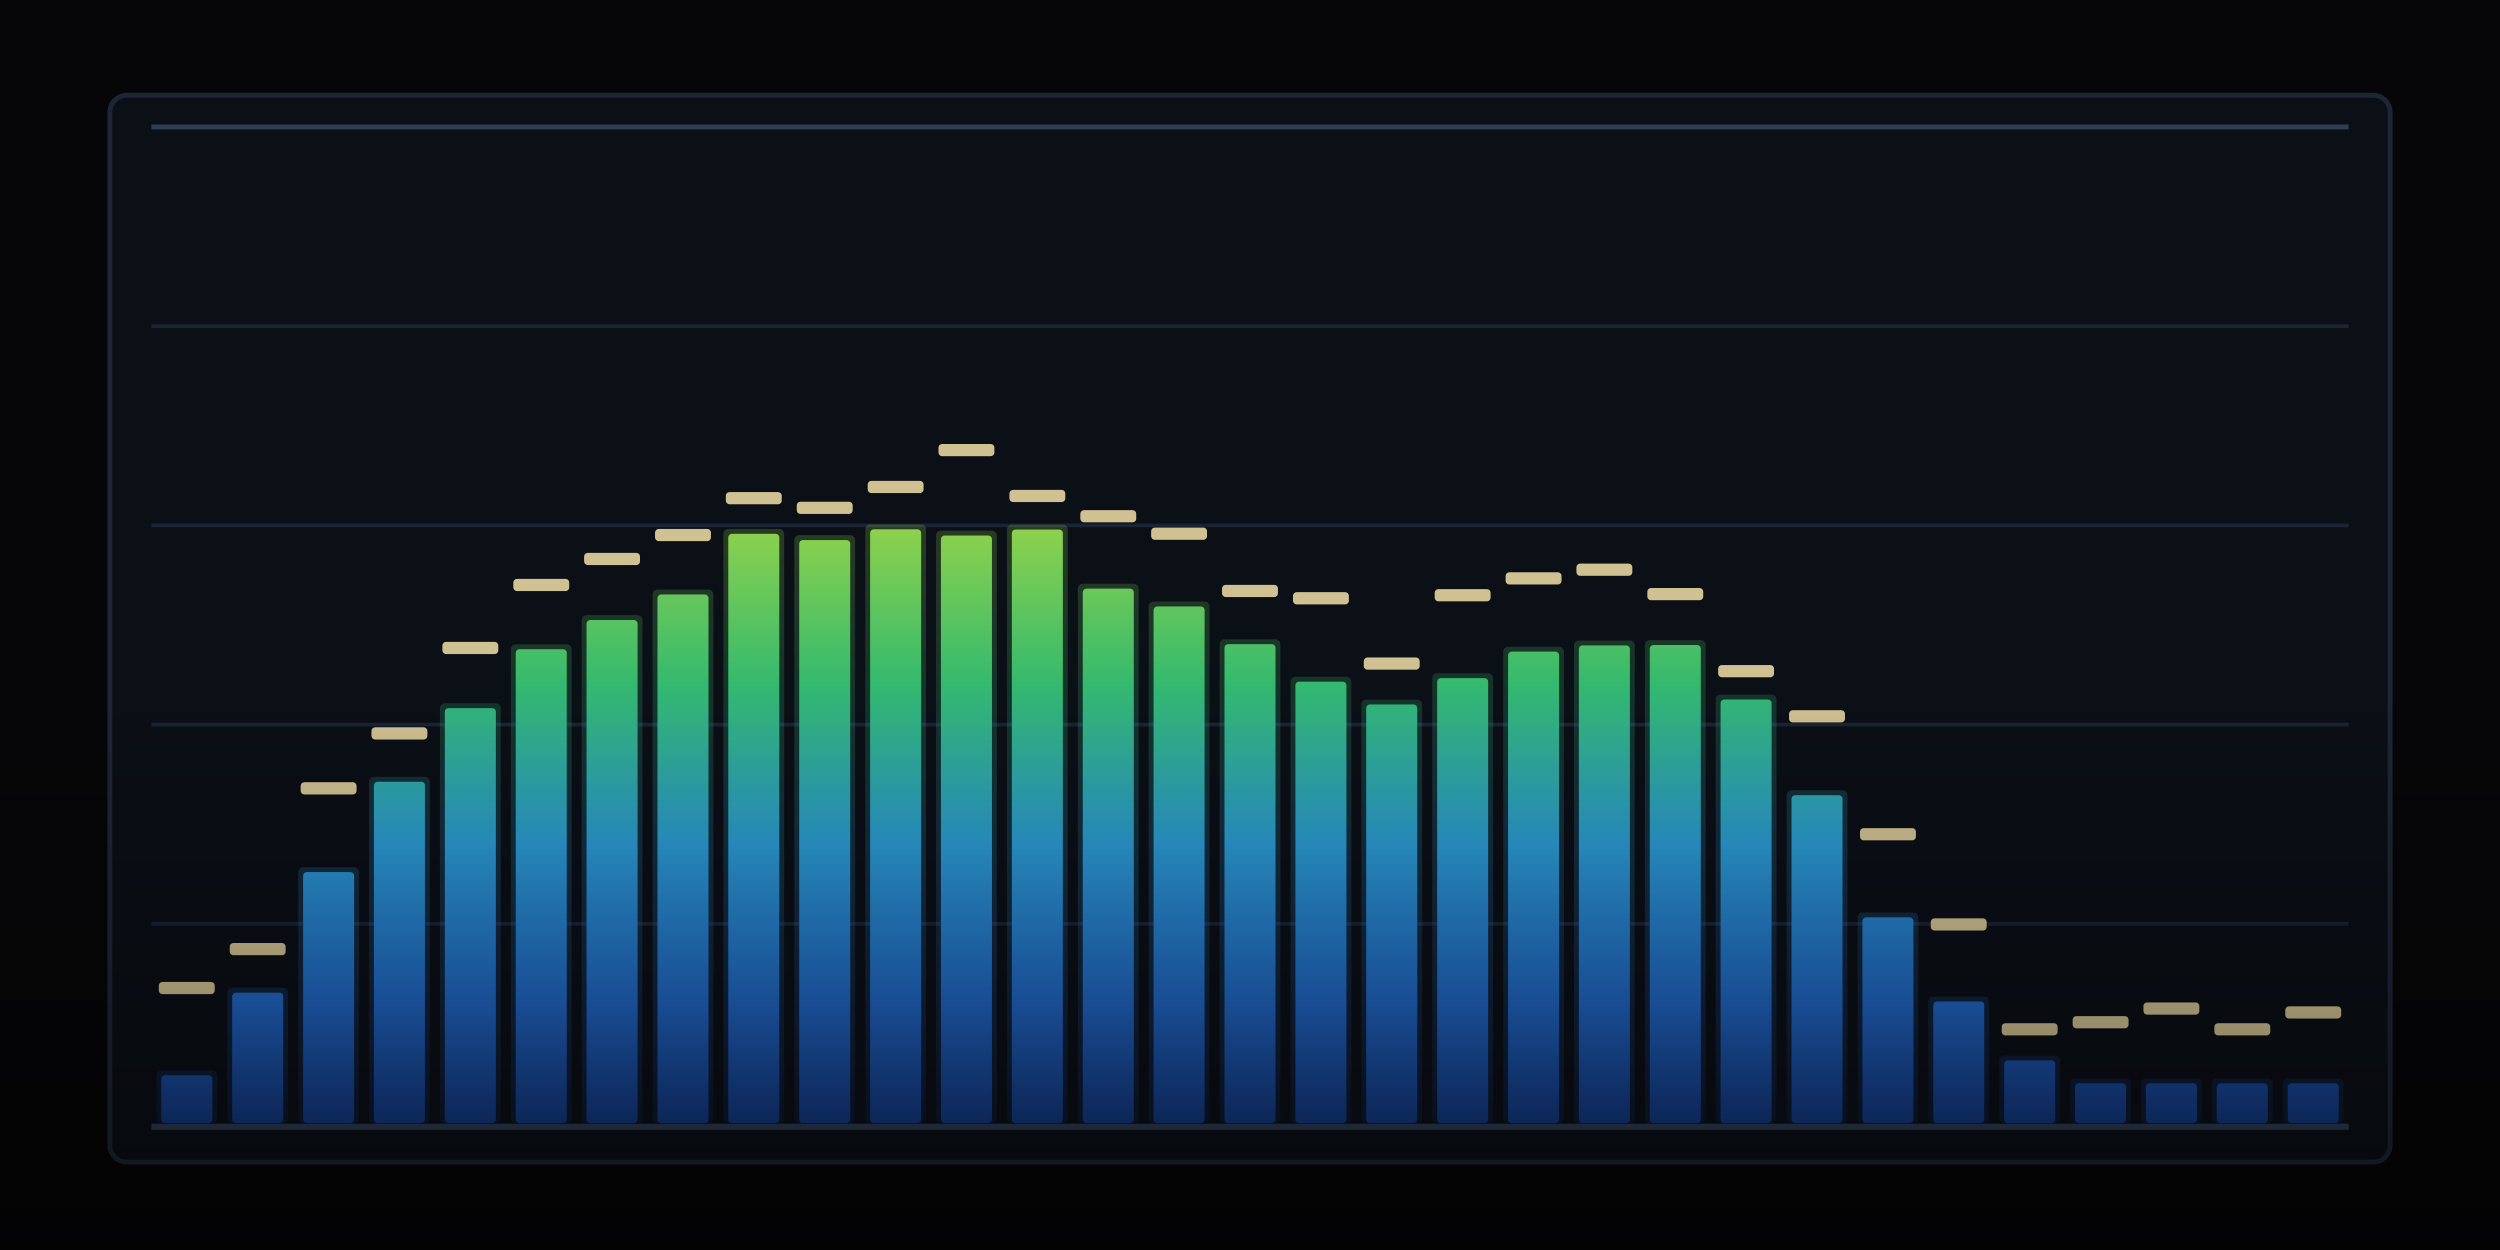
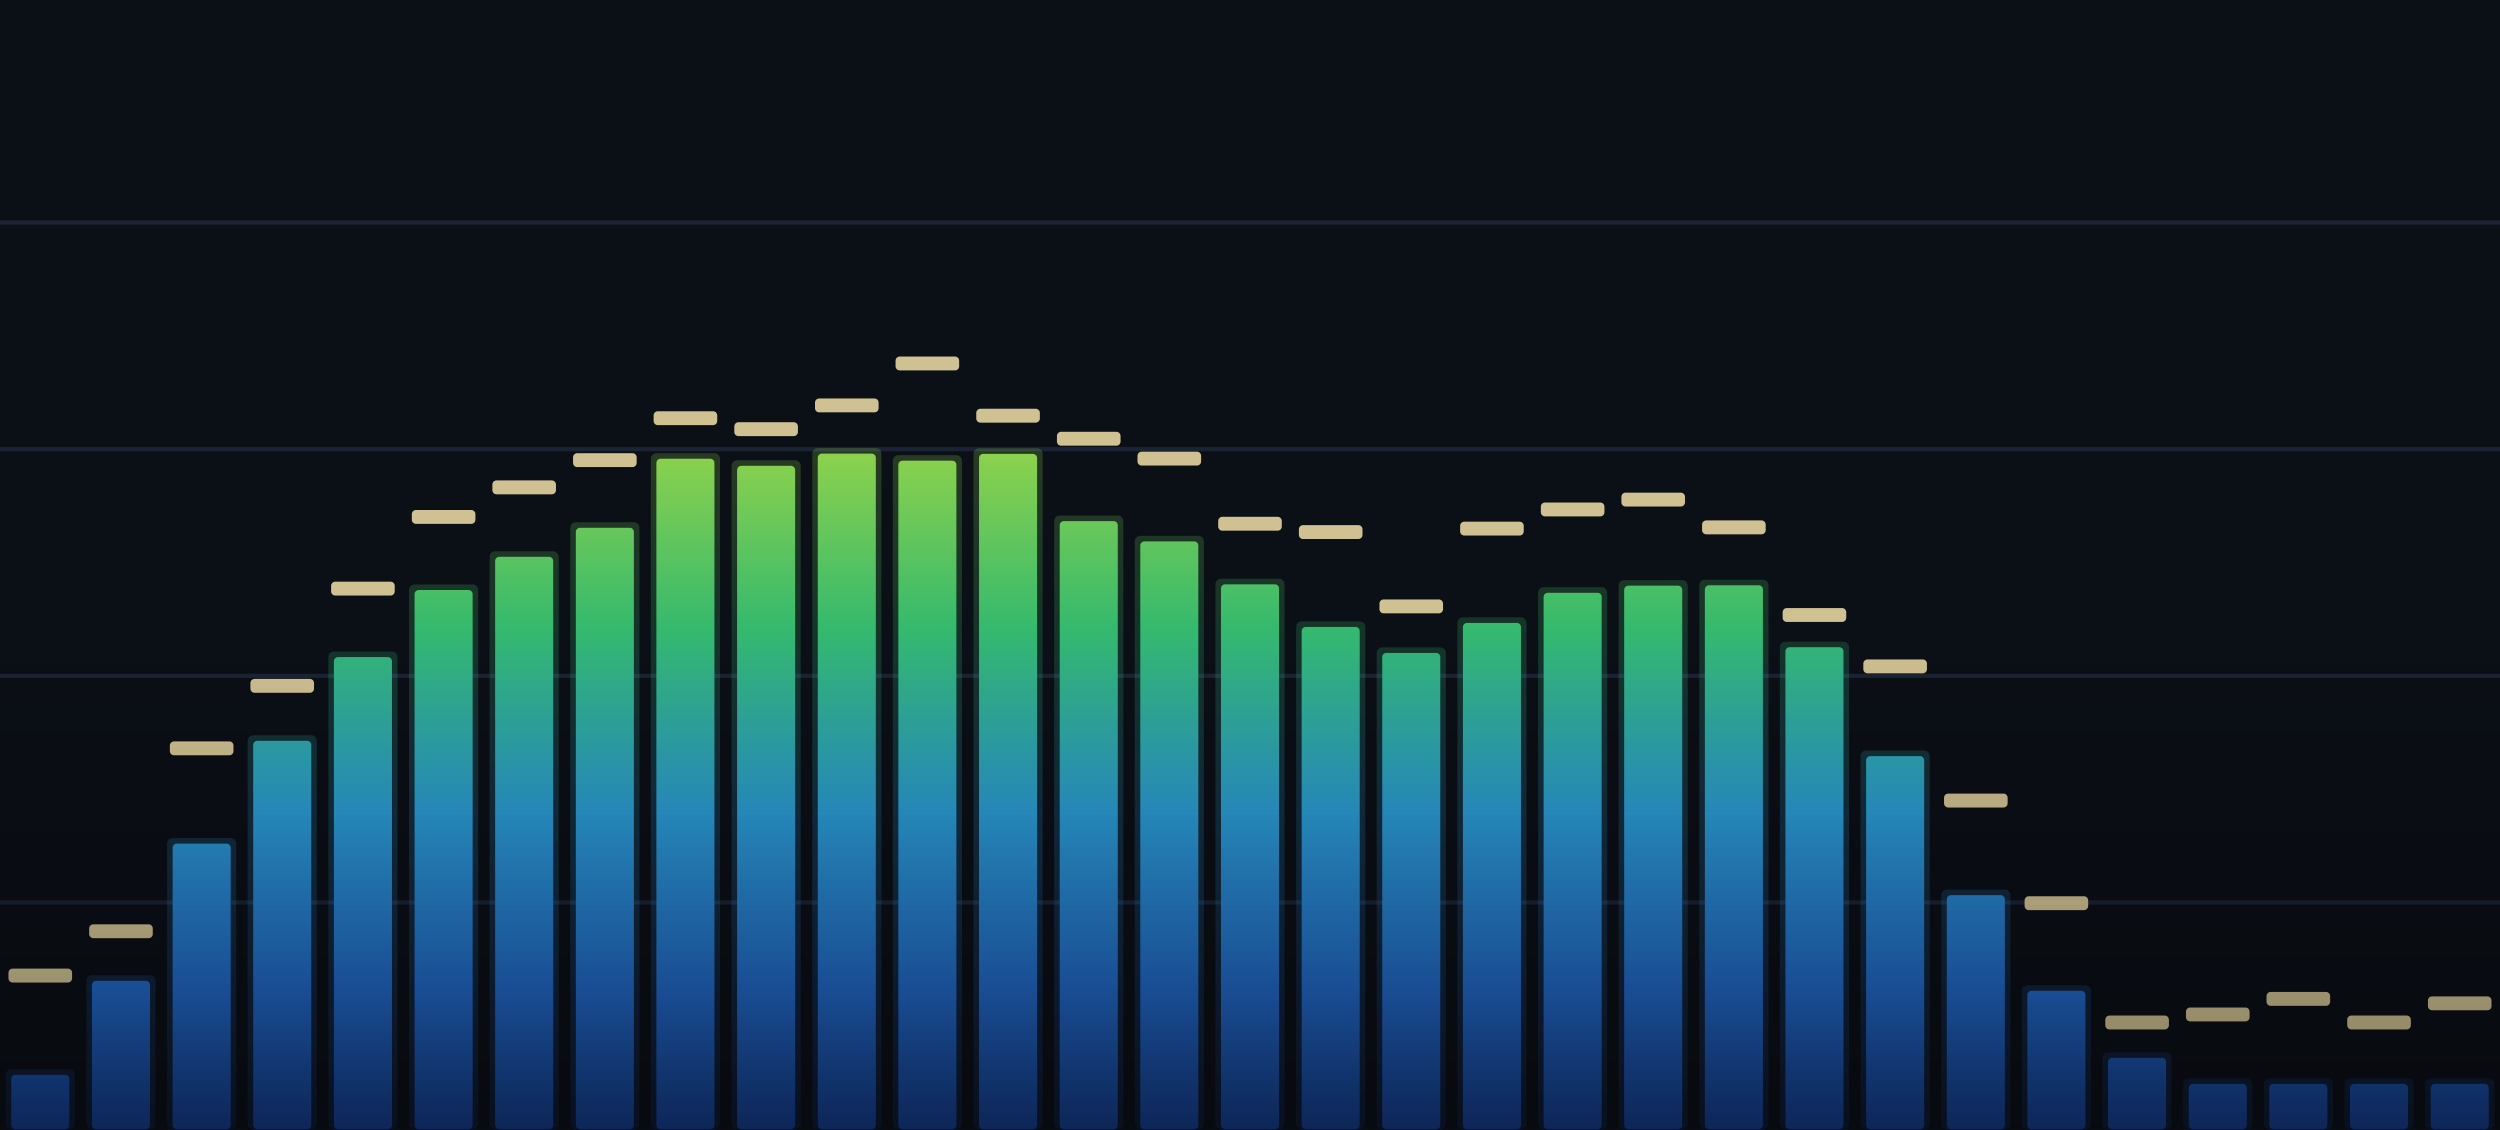
- <svg xmlns="http://www.w3.org/2000/svg" preserveAspectRatio="xMidYMid meet" viewBox="0 0 2048 1024" role="img">
+ <svg xmlns="http://www.w3.org/2000/svg" preserveAspectRatio="xMidYMid meet" viewBox="124 107 1800 813" role="img">
  <defs>
    <radialGradient id="amb_b02" cx="14%" cy="10%" r="85%">
      <stop offset="0" stop-color="#f5a020" stop-opacity="0.26" />
      <stop offset="0.55" stop-color="#f5a020" stop-opacity="0.05" />
      <stop offset="1" stop-color="#f5a020" stop-opacity="0" />
    </radialGradient>
    <linearGradient id="vig_b02" x1="0" y1="0" x2="0" y2="1">
      <stop offset="0.55" stop-color="#000" stop-opacity="0" />
      <stop offset="1" stop-color="#000" stop-opacity="0.45" />
    </linearGradient>
    <linearGradient id="lvl_b02" gradientUnits="userSpaceOnUse" x1="0" y1="104" x2="0" y2="920">
      <stop offset="0" stop-color="#e8503a" />
      <stop offset="0.14" stop-color="#f0a23c" />
      <stop offset="0.26" stop-color="#e9dc4d" />
      <stop offset="0.4" stop-color="#8ed24c" />
      <stop offset="0.56" stop-color="#34b96e" />
      <stop offset="0.72" stop-color="#2b9ad2" />
      <stop offset="0.88" stop-color="#2166c4" />
      <stop offset="1" stop-color="#143a86" />
    </linearGradient>
  </defs>
  <rect width="2048" height="1024" fill="#060608" />
  <rect x="90" y="78" width="1868" height="874" rx="14" fill="#0b0f16" stroke="#1e2635" stroke-width="4" />
  <line x1="124" y1="756.8" x2="1924" y2="756.8" stroke="#1b2434" stroke-width="3" />
  <line x1="124" y1="593.6" x2="1924" y2="593.6" stroke="#1b2434" stroke-width="3" />
  <line x1="124" y1="430.4" x2="1924" y2="430.4" stroke="#1b2434" stroke-width="3" />
  <line x1="124" y1="267.2" x2="1924" y2="267.2" stroke="#1b2434" stroke-width="3" />
  <line x1="124" y1="104" x2="1924" y2="104" stroke="#2f3d55" stroke-width="4" />
  <clipPath id="cl_b02">
    <rect x="116" y="74" width="1816" height="850" />
  </clipPath>
  <g clip-path="url(#cl_b02)">
    <g fill="url(#lvl_b02)" opacity="0.22">
      <rect x="128.1" y="876.9" width="49.8" height="43.1" rx="4" />
      <rect x="186.2" y="809.2" width="49.8" height="110.8" rx="4" />
      <rect x="244.3" y="710.4" width="49.8" height="209.6" rx="4" />
      <rect x="302.3" y="636.4" width="49.8" height="283.6" rx="4" />
      <rect x="360.4" y="576.1" width="49.8" height="343.9" rx="4" />
      <rect x="418.5" y="527.8" width="49.8" height="392.2" rx="4" />
      <rect x="476.5" y="503.9" width="49.8" height="416.1" rx="4" />
      <rect x="534.6" y="483" width="49.8" height="437" rx="4" />
      <rect x="592.6" y="433.3" width="49.8" height="486.7" rx="4" />
      <rect x="650.7" y="438.4" width="49.8" height="481.6" rx="4" />
      <rect x="708.8" y="429.6" width="49.8" height="490.4" rx="4" />
      <rect x="766.8" y="434.7" width="49.8" height="485.3" rx="4" />
      <rect x="824.9" y="429.8" width="49.8" height="490.2" rx="4" />
      <rect x="883" y="478.2" width="49.8" height="441.8" rx="4" />
      <rect x="941" y="492.8" width="49.8" height="427.2" rx="4" />
      <rect x="999.1" y="523.7" width="49.8" height="396.3" rx="4" />
      <rect x="1057.2" y="554.4" width="49.8" height="365.6" rx="4" />
      <rect x="1115.2" y="573.1" width="49.8" height="346.9" rx="4" />
      <rect x="1173.3" y="551.5" width="49.8" height="368.5" rx="4" />
      <rect x="1231.4" y="529.8" width="49.8" height="390.2" rx="4" />
      <rect x="1289.4" y="524.7" width="49.8" height="395.3" rx="4" />
      <rect x="1347.5" y="524.4" width="49.8" height="395.6" rx="4" />
      <rect x="1405.5" y="569" width="49.8" height="351" rx="4" />
      <rect x="1463.6" y="647.4" width="49.8" height="272.6" rx="4" />
      <rect x="1521.7" y="747.5" width="49.8" height="172.5" rx="4" />
      <rect x="1579.7" y="816.4" width="49.8" height="103.6" rx="4" />
      <rect x="1637.8" y="864.6" width="49.8" height="55.4" rx="4" />
      <rect x="1695.9" y="883.4" width="49.8" height="36.6" rx="4" />
      <rect x="1753.9" y="883.4" width="49.8" height="36.6" rx="4" />
      <rect x="1812" y="883.4" width="49.8" height="36.6" rx="4" />
      <rect x="1870.1" y="883.4" width="49.8" height="36.6" rx="4" />
    </g>
    <g fill="url(#lvl_b02)">
      <rect x="132.1" y="880.9" width="41.8" height="39.1" rx="3" />
      <rect x="190.2" y="813.2" width="41.8" height="106.8" rx="3" />
      <rect x="248.3" y="714.4" width="41.8" height="205.6" rx="3" />
      <rect x="306.3" y="640.4" width="41.8" height="279.6" rx="3" />
      <rect x="364.4" y="580.1" width="41.8" height="339.9" rx="3" />
      <rect x="422.5" y="531.8" width="41.8" height="388.2" rx="3" />
      <rect x="480.5" y="507.9" width="41.8" height="412.1" rx="3" />
      <rect x="538.6" y="487" width="41.8" height="433" rx="3" />
      <rect x="596.6" y="437.3" width="41.8" height="482.7" rx="3" />
      <rect x="654.7" y="442.4" width="41.8" height="477.6" rx="3" />
      <rect x="712.8" y="433.6" width="41.8" height="486.4" rx="3" />
      <rect x="770.8" y="438.7" width="41.8" height="481.3" rx="3" />
      <rect x="828.9" y="433.8" width="41.8" height="486.2" rx="3" />
      <rect x="887" y="482.2" width="41.8" height="437.8" rx="3" />
      <rect x="945" y="496.8" width="41.8" height="423.2" rx="3" />
      <rect x="1003.1" y="527.7" width="41.8" height="392.3" rx="3" />
      <rect x="1061.2" y="558.4" width="41.8" height="361.6" rx="3" />
      <rect x="1119.2" y="577.1" width="41.8" height="342.9" rx="3" />
      <rect x="1177.3" y="555.5" width="41.8" height="364.5" rx="3" />
      <rect x="1235.4" y="533.8" width="41.8" height="386.2" rx="3" />
      <rect x="1293.4" y="528.7" width="41.8" height="391.3" rx="3" />
      <rect x="1351.5" y="528.4" width="41.8" height="391.6" rx="3" />
      <rect x="1409.5" y="573" width="41.8" height="347" rx="3" />
      <rect x="1467.6" y="651.4" width="41.8" height="268.6" rx="3" />
      <rect x="1525.7" y="751.5" width="41.8" height="168.5" rx="3" />
      <rect x="1583.7" y="820.4" width="41.8" height="99.6" rx="3" />
      <rect x="1641.8" y="868.6" width="41.8" height="51.4" rx="3" />
      <rect x="1699.9" y="887.4" width="41.8" height="32.6" rx="3" />
      <rect x="1757.9" y="887.4" width="41.8" height="32.6" rx="3" />
      <rect x="1816" y="887.4" width="41.8" height="32.6" rx="3" />
      <rect x="1874.1" y="887.4" width="41.8" height="32.6" rx="3" />
    </g>
    <g fill="#e6d5a0" opacity="0.9">
      <rect x="130.1" y="804.4" width="45.8" height="10" rx="3" />
      <rect x="188.2" y="772.5" width="45.8" height="10" rx="3" />
      <rect x="246.3" y="640.8" width="45.8" height="10" rx="3" />
      <rect x="304.3" y="595.8" width="45.8" height="10" rx="3" />
      <rect x="362.4" y="525.8" width="45.8" height="10" rx="3" />
      <rect x="420.5" y="474.2" width="45.8" height="10" rx="3" />
      <rect x="478.5" y="452.9" width="45.8" height="10" rx="3" />
      <rect x="536.6" y="433.3" width="45.8" height="10" rx="3" />
      <rect x="594.6" y="403.1" width="45.8" height="10" rx="3" />
      <rect x="652.7" y="411" width="45.8" height="10" rx="3" />
      <rect x="710.8" y="393.9" width="45.8" height="10" rx="3" />
      <rect x="768.8" y="363.7" width="45.8" height="10" rx="3" />
      <rect x="826.9" y="401.3" width="45.8" height="10" rx="3" />
      <rect x="885" y="417.9" width="45.8" height="10" rx="3" />
      <rect x="943" y="432.2" width="45.8" height="10" rx="3" />
      <rect x="1001.1" y="479.1" width="45.8" height="10" rx="3" />
      <rect x="1059.2" y="485.1" width="45.8" height="10" rx="3" />
      <rect x="1117.2" y="538.6" width="45.8" height="10" rx="3" />
      <rect x="1175.3" y="482.6" width="45.8" height="10" rx="3" />
      <rect x="1233.4" y="468.8" width="45.8" height="10" rx="3" />
      <rect x="1291.4" y="461.7" width="45.8" height="10" rx="3" />
      <rect x="1349.5" y="481.7" width="45.8" height="10" rx="3" />
      <rect x="1407.5" y="544.8" width="45.8" height="10" rx="3" />
      <rect x="1465.6" y="581.8" width="45.8" height="10" rx="3" />
      <rect x="1523.7" y="678.4" width="45.8" height="10" rx="3" />
      <rect x="1581.7" y="752.3" width="45.8" height="10" rx="3" />
      <rect x="1639.8" y="838.2" width="45.8" height="10" rx="3" />
      <rect x="1697.9" y="832.4" width="45.8" height="10" rx="3" />
      <rect x="1755.9" y="821.2" width="45.8" height="10" rx="3" />
      <rect x="1814" y="838.2" width="45.8" height="10" rx="3" />
      <rect x="1872.1" y="824.4" width="45.8" height="10" rx="3" />
    </g>
  </g>
  <line x1="124" y1="923" x2="1924" y2="923" stroke="#2f3d55" stroke-width="5" />
  <rect width="2048" height="1024" fill="url(#vig_b02)" />
</svg>
